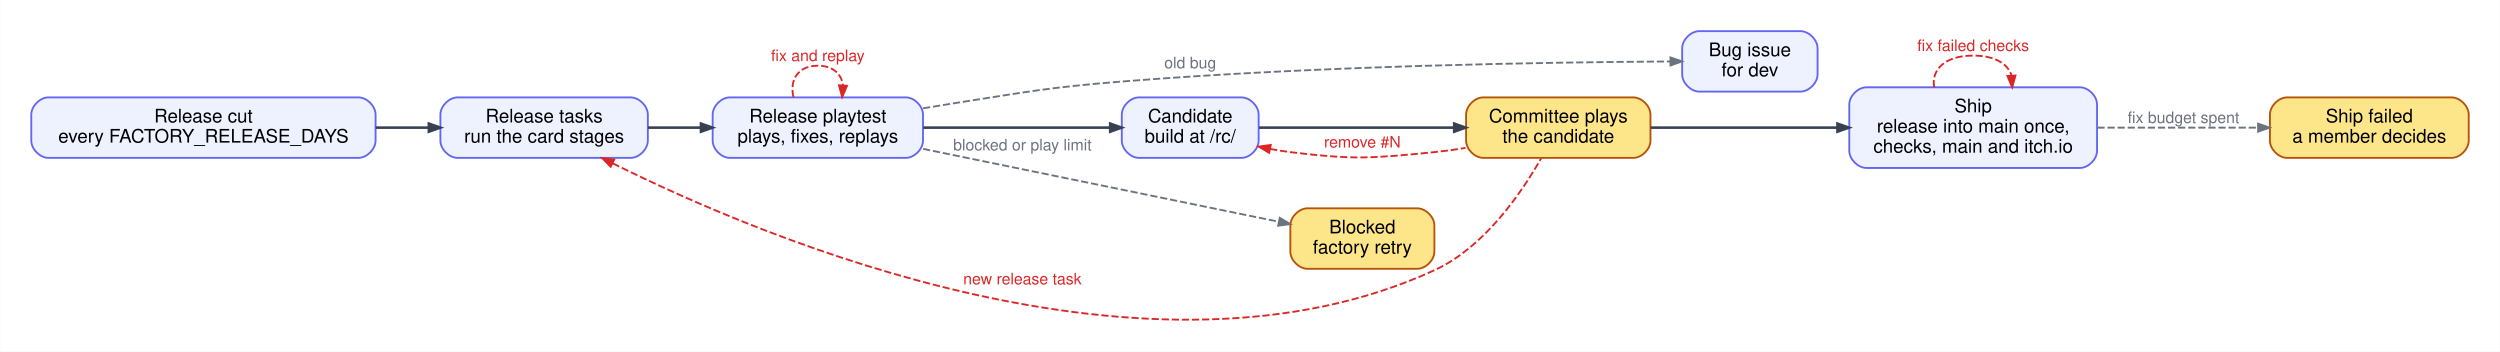
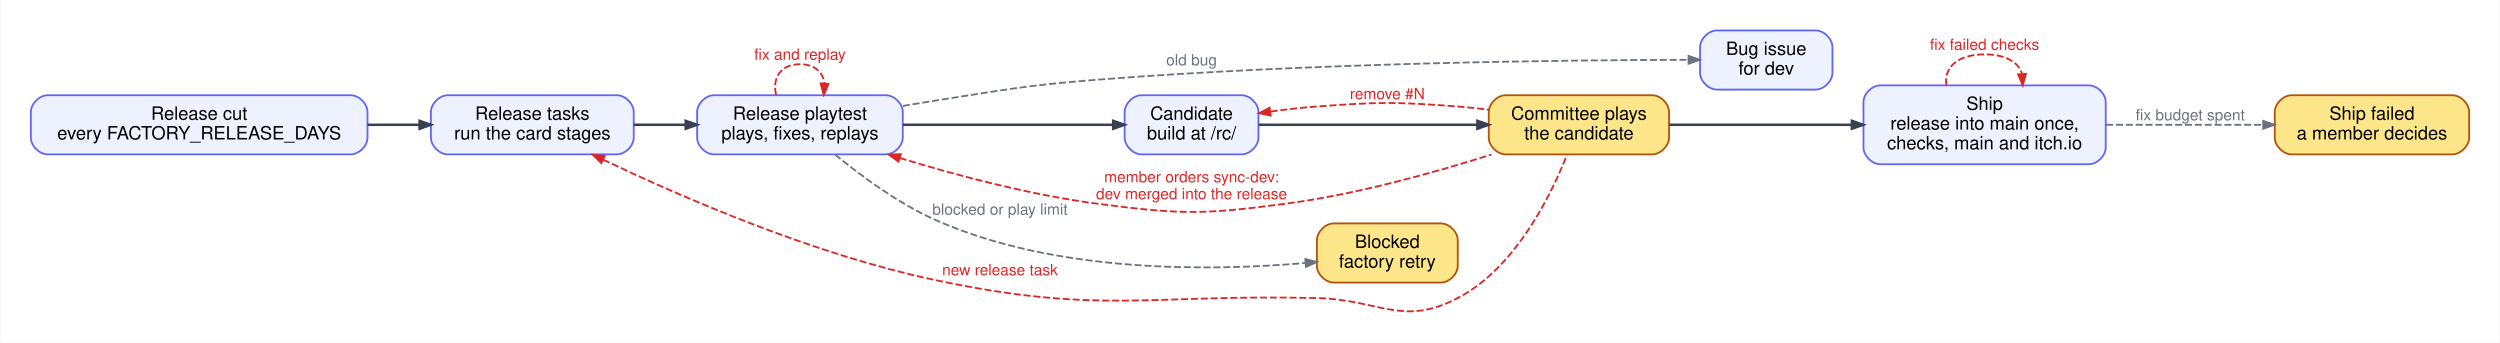
- <svg xmlns="http://www.w3.org/2000/svg" width="1735pt" height="244pt" viewBox="0.00 0.00 1735.20 244.06">
-   <g id="graph0" class="graph" transform="scale(1 1) rotate(0) translate(21.6 222.46)">
-     <polygon fill="white" stroke="transparent" points="-21.6,21.6 -21.6,-222.46 1713.6,-222.46 1713.6,21.6 -21.6,21.6" />
+ <svg xmlns="http://www.w3.org/2000/svg" width="1774pt" height="243pt" viewBox="0.00 0.00 1774.20 243.11">
+   <g id="graph0" class="graph" transform="scale(1 1) rotate(0) translate(21.6 221.51)">
+     <polygon fill="white" stroke="transparent" points="-21.6,21.6 -21.6,-221.51 1752.6,-221.51 1752.6,21.6 -21.6,21.6" />
    <g id="node1" class="node">
-       <path fill="#eef2ff" stroke="#6366f1" stroke-width="1.3" d="M227,-154.86C227,-154.86 12,-154.86 12,-154.86 6,-154.86 0,-148.86 0,-142.86 0,-142.86 0,-124.86 0,-124.86 0,-118.86 6,-112.86 12,-112.86 12,-112.86 227,-112.86 227,-112.86 233,-112.86 239,-118.86 239,-124.86 239,-124.86 239,-142.86 239,-142.86 239,-148.86 233,-154.86 227,-154.86" />
-       <text text-anchor="middle" x="119.5" y="-137.46" font-family="Helvetica,sans-Serif" font-size="13.00">Release cut</text>
-       <text text-anchor="middle" x="119.5" y="-123.46" font-family="Helvetica,sans-Serif" font-size="13.00">every FACTORY_RELEASE_DAYS</text>
+       <path fill="#eef2ff" stroke="#6366f1" stroke-width="1.3" d="M227,-153.91C227,-153.91 12,-153.91 12,-153.91 6,-153.91 0,-147.91 0,-141.91 0,-141.91 0,-123.91 0,-123.91 0,-117.91 6,-111.91 12,-111.91 12,-111.91 227,-111.91 227,-111.91 233,-111.91 239,-117.91 239,-123.91 239,-123.91 239,-141.91 239,-141.91 239,-147.91 233,-153.91 227,-153.91" />
+       <text text-anchor="middle" x="119.5" y="-136.51" font-family="Helvetica,sans-Serif" font-size="13.00">Release cut</text>
+       <text text-anchor="middle" x="119.5" y="-122.51" font-family="Helvetica,sans-Serif" font-size="13.00">every FACTORY_RELEASE_DAYS</text>
    </g>
    <g id="node2" class="node">
-       <path fill="#eef2ff" stroke="#6366f1" stroke-width="1.3" d="M416,-154.86C416,-154.86 296,-154.86 296,-154.86 290,-154.86 284,-148.86 284,-142.86 284,-142.86 284,-124.86 284,-124.86 284,-118.86 290,-112.86 296,-112.86 296,-112.86 416,-112.86 416,-112.86 422,-112.86 428,-118.86 428,-124.86 428,-124.86 428,-142.86 428,-142.86 428,-148.86 422,-154.86 416,-154.86" />
-       <text text-anchor="middle" x="356" y="-137.46" font-family="Helvetica,sans-Serif" font-size="13.00">Release tasks</text>
-       <text text-anchor="middle" x="356" y="-123.46" font-family="Helvetica,sans-Serif" font-size="13.00">run the card stages</text>
+       <path fill="#eef2ff" stroke="#6366f1" stroke-width="1.3" d="M416,-153.91C416,-153.91 296,-153.91 296,-153.91 290,-153.91 284,-147.91 284,-141.91 284,-141.91 284,-123.91 284,-123.91 284,-117.91 290,-111.91 296,-111.91 296,-111.91 416,-111.91 416,-111.91 422,-111.91 428,-117.91 428,-123.91 428,-123.91 428,-141.91 428,-141.91 428,-147.91 422,-153.91 416,-153.91" />
+       <text text-anchor="middle" x="356" y="-136.51" font-family="Helvetica,sans-Serif" font-size="13.00">Release tasks</text>
+       <text text-anchor="middle" x="356" y="-122.51" font-family="Helvetica,sans-Serif" font-size="13.00">run the card stages</text>
    </g>
    <g id="edge1" class="edge">
-       <path fill="none" stroke="#374151" stroke-width="1.8" d="M239.12,-133.86C251.58,-133.86 264.02,-133.86 275.88,-133.86" />
-       <polygon fill="#374151" stroke="#374151" stroke-width="1.8" points="275.99,-136.66 283.99,-133.86 275.99,-131.06 275.99,-136.66" />
+       <path fill="none" stroke="#374151" stroke-width="1.8" d="M239.12,-132.91C251.58,-132.91 264.02,-132.91 275.88,-132.91" />
+       <polygon fill="#374151" stroke="#374151" stroke-width="1.8" points="275.99,-135.71 283.99,-132.91 275.99,-130.11 275.99,-135.71" />
    </g>
    <g id="node3" class="node">
-       <path fill="#eef2ff" stroke="#6366f1" stroke-width="1.3" d="M607,-154.86C607,-154.86 485,-154.86 485,-154.86 479,-154.86 473,-148.86 473,-142.86 473,-142.86 473,-124.86 473,-124.86 473,-118.86 479,-112.86 485,-112.86 485,-112.86 607,-112.86 607,-112.86 613,-112.86 619,-118.86 619,-124.86 619,-124.86 619,-142.86 619,-142.86 619,-148.86 613,-154.86 607,-154.86" />
-       <text text-anchor="middle" x="546" y="-137.46" font-family="Helvetica,sans-Serif" font-size="13.00">Release playtest</text>
-       <text text-anchor="middle" x="546" y="-123.46" font-family="Helvetica,sans-Serif" font-size="13.00">plays, fixes, replays</text>
+       <path fill="#eef2ff" stroke="#6366f1" stroke-width="1.3" d="M607,-153.91C607,-153.91 485,-153.91 485,-153.91 479,-153.91 473,-147.91 473,-141.91 473,-141.91 473,-123.91 473,-123.91 473,-117.91 479,-111.91 485,-111.91 485,-111.91 607,-111.91 607,-111.91 613,-111.91 619,-117.91 619,-123.91 619,-123.91 619,-141.91 619,-141.91 619,-147.91 613,-153.91 607,-153.91" />
+       <text text-anchor="middle" x="546" y="-136.51" font-family="Helvetica,sans-Serif" font-size="13.00">Release playtest</text>
+       <text text-anchor="middle" x="546" y="-122.51" font-family="Helvetica,sans-Serif" font-size="13.00">plays, fixes, replays</text>
    </g>
    <g id="edge2" class="edge">
-       <path fill="none" stroke="#374151" stroke-width="1.8" d="M428.07,-133.86C439.99,-133.86 452.42,-133.86 464.55,-133.86" />
-       <polygon fill="#374151" stroke="#374151" stroke-width="1.8" points="464.89,-136.66 472.89,-133.86 464.89,-131.06 464.89,-136.66" />
+       <path fill="none" stroke="#374151" stroke-width="1.8" d="M428.07,-132.91C439.99,-132.91 452.42,-132.91 464.55,-132.91" />
+       <polygon fill="#374151" stroke="#374151" stroke-width="1.8" points="464.89,-135.71 472.89,-132.91 464.89,-130.11 464.89,-135.71" />
    </g>
    <g id="node5" class="node">
-       <path fill="#fde68a" stroke="#b45309" stroke-width="1.3" d="M1112,-154.86C1112,-154.86 1008,-154.86 1008,-154.86 1002,-154.86 996,-148.86 996,-142.86 996,-142.86 996,-124.86 996,-124.86 996,-118.86 1002,-112.86 1008,-112.86 1008,-112.86 1112,-112.86 1112,-112.86 1118,-112.86 1124,-118.86 1124,-124.86 1124,-124.86 1124,-142.86 1124,-142.86 1124,-148.86 1118,-154.86 1112,-154.86" />
-       <text text-anchor="middle" x="1060" y="-137.46" font-family="Helvetica,sans-Serif" font-size="13.00">Committee plays</text>
-       <text text-anchor="middle" x="1060" y="-123.46" font-family="Helvetica,sans-Serif" font-size="13.00">the candidate</text>
+       <path fill="#fde68a" stroke="#b45309" stroke-width="1.3" d="M1151,-153.91C1151,-153.91 1047,-153.91 1047,-153.91 1041,-153.91 1035,-147.91 1035,-141.91 1035,-141.91 1035,-123.91 1035,-123.91 1035,-117.91 1041,-111.91 1047,-111.91 1047,-111.91 1151,-111.91 1151,-111.91 1157,-111.91 1163,-117.91 1163,-123.91 1163,-123.91 1163,-141.91 1163,-141.91 1163,-147.91 1157,-153.91 1151,-153.91" />
+       <text text-anchor="middle" x="1099" y="-136.51" font-family="Helvetica,sans-Serif" font-size="13.00">Committee plays</text>
+       <text text-anchor="middle" x="1099" y="-122.51" font-family="Helvetica,sans-Serif" font-size="13.00">the candidate</text>
    </g>
    <g id="edge6" class="edge">
-       <path fill="none" stroke="#dc2626" stroke-width="1.3" stroke-dasharray="5,2" d="M403.65,-109.07C509.99,-56.15 776.4,55.92 974,-34.86 1008.58,-50.75 1034.38,-88.42 1048.03,-112.44" />
-       <polygon fill="#dc2626" stroke="#dc2626" stroke-width="1.3" points="402.17,-106.68 396.27,-112.77 404.68,-111.68 402.17,-106.68" />
-       <text text-anchor="middle" x="688" y="-25.06" font-family="Helvetica,sans-Serif" font-size="11.00" fill="#dc2626">new release task</text>
+       <path fill="none" stroke="#dc2626" stroke-width="1.3" stroke-dasharray="5,2" d="M406.22,-108.21C461.7,-81.73 555.36,-41.04 641,-22.91 759.4,2.16 792.01,-12.8 913,-9.91 957.43,-8.85 973.64,10.73 1013,-9.91 1053.92,-31.37 1079.03,-82.45 1090.53,-111.59" />
+       <polygon fill="#dc2626" stroke="#dc2626" stroke-width="1.3" points="404.98,-105.7 398.98,-111.69 407.4,-110.75 404.98,-105.7" />
+       <text text-anchor="middle" x="688" y="-26.11" font-family="Helvetica,sans-Serif" font-size="11.00" fill="#dc2626">new release task</text>
+     </g>
+     <g id="edge9" class="edge">
+       <path fill="none" stroke="#dc2626" stroke-width="1.3" stroke-dasharray="5,2" d="M529.1,-154.15C526.23,-165.54 531.86,-175.91 546,-175.91 556.6,-175.91 562.42,-170.07 563.46,-162.35" />
+       <polygon fill="#dc2626" stroke="#dc2626" stroke-width="1.3" points="566.24,-161.94 562.9,-154.15 560.65,-162.32 566.24,-161.94" />
+       <text text-anchor="middle" x="546" y="-179.11" font-family="Helvetica,sans-Serif" font-size="11.00" fill="#dc2626">fix and replay</text>
+     </g>
+     <g id="node4" class="node">
+       <path fill="#eef2ff" stroke="#6366f1" stroke-width="1.3" d="M859.5,-153.91C859.5,-153.91 788.5,-153.91 788.5,-153.91 782.5,-153.91 776.5,-147.91 776.5,-141.91 776.5,-141.91 776.5,-123.91 776.5,-123.91 776.5,-117.91 782.5,-111.91 788.5,-111.91 788.5,-111.91 859.5,-111.91 859.5,-111.91 865.5,-111.91 871.5,-117.91 871.5,-123.91 871.5,-123.91 871.5,-141.91 871.5,-141.91 871.5,-147.91 865.5,-153.91 859.5,-153.91" />
+       <text text-anchor="middle" x="824" y="-136.51" font-family="Helvetica,sans-Serif" font-size="13.00">Candidate</text>
+       <text text-anchor="middle" x="824" y="-122.51" font-family="Helvetica,sans-Serif" font-size="13.00">build at /rc/</text>
+     </g>
+     <g id="edge3" class="edge">
+       <path fill="none" stroke="#374151" stroke-width="1.8" d="M619.16,-132.91C665.82,-132.91 725.61,-132.91 768.34,-132.91" />
+       <polygon fill="#374151" stroke="#374151" stroke-width="1.8" points="768.38,-135.71 776.38,-132.91 768.38,-130.11 768.38,-135.71" />
+     </g>
+     <g id="edge7" class="edge">
+       <path fill="none" stroke="#dc2626" stroke-width="1.3" stroke-dasharray="5,2" d="M616.75,-109.41C657.19,-97.03 709.38,-83.15 757,-76.91 816.05,-69.17 831.96,-69.06 891,-76.91 941.01,-83.55 996.07,-98.85 1036.82,-111.78" />
+       <polygon fill="#dc2626" stroke="#dc2626" stroke-width="1.3" points="615.9,-106.74 609.09,-111.78 617.56,-112.09 615.9,-106.74" />
+       <text text-anchor="middle" x="824" y="-92.11" font-family="Helvetica,sans-Serif" font-size="11.00" fill="#dc2626">member orders sync-dev:</text>
+       <text text-anchor="middle" x="824" y="-80.11" font-family="Helvetica,sans-Serif" font-size="11.00" fill="#dc2626">dev merged into the release</text>
+     </g>
+     <g id="node7" class="node">
+       <path fill="#fde68a" stroke="#b45309" stroke-width="1.3" d="M1001,-62.91C1001,-62.91 925,-62.91 925,-62.91 919,-62.91 913,-56.91 913,-50.91 913,-50.91 913,-32.91 913,-32.91 913,-26.91 919,-20.91 925,-20.91 925,-20.91 1001,-20.91 1001,-20.91 1007,-20.91 1013,-26.91 1013,-32.91 1013,-32.91 1013,-50.91 1013,-50.91 1013,-56.91 1007,-62.91 1001,-62.91" />
+       <text text-anchor="middle" x="963" y="-45.51" font-family="Helvetica,sans-Serif" font-size="13.00">Blocked</text>
+       <text text-anchor="middle" x="963" y="-31.51" font-family="Helvetica,sans-Serif" font-size="13.00">factory retry</text>
+     </g>
+     <g id="edge11" class="edge">
+       <path fill="none" stroke="#6b7280" stroke-width="1.3" stroke-dasharray="5,2" d="M570.89,-111.85C588.98,-96.95 615.06,-77.62 641,-65.91 726.61,-27.27 838.16,-29.02 904.69,-34.78" />
+       <polygon fill="#6b7280" stroke="#6b7280" stroke-width="1.3" points="904.76,-37.6 912.98,-35.54 905.27,-32.02 904.76,-37.6" />
+       <text text-anchor="middle" x="688" y="-69.11" font-family="Helvetica,sans-Serif" font-size="11.00" fill="#6b7280">blocked or play limit</text>
+     </g>
+     <g id="node8" class="node">
+       <path fill="#eef2ff" stroke="#6366f1" stroke-width="1.3" d="M1267,-199.91C1267,-199.91 1197,-199.91 1197,-199.91 1191,-199.91 1185,-193.91 1185,-187.91 1185,-187.91 1185,-169.91 1185,-169.91 1185,-163.91 1191,-157.91 1197,-157.91 1197,-157.91 1267,-157.91 1267,-157.91 1273,-157.91 1279,-163.91 1279,-169.91 1279,-169.91 1279,-187.91 1279,-187.91 1279,-193.91 1273,-199.91 1267,-199.91" />
+       <text text-anchor="middle" x="1232" y="-182.51" font-family="Helvetica,sans-Serif" font-size="13.00">Bug issue</text>
+       <text text-anchor="middle" x="1232" y="-168.51" font-family="Helvetica,sans-Serif" font-size="13.00">for dev</text>
+     </g>
+     <g id="edge12" class="edge">
+       <path fill="none" stroke="#6b7280" stroke-width="1.3" stroke-dasharray="5,2" d="M619.04,-146.32C626.45,-147.58 633.87,-148.8 641,-149.91 692.37,-157.87 705.18,-160.8 757,-164.91 908.66,-176.92 1088.35,-178.89 1176.58,-179.05" />
+       <polygon fill="#6b7280" stroke="#6b7280" stroke-width="1.3" points="1176.82,-181.85 1184.83,-179.06 1176.83,-176.25 1176.82,-181.85" />
+       <text text-anchor="middle" x="824" y="-175.11" font-family="Helvetica,sans-Serif" font-size="11.00" fill="#6b7280">old bug</text>
+     </g>
+     <g id="edge4" class="edge">
+       <path fill="none" stroke="#374151" stroke-width="1.8" d="M871.62,-132.91C914.25,-132.91 977.93,-132.91 1026.9,-132.91" />
+       <polygon fill="#374151" stroke="#374151" stroke-width="1.8" points="1026.94,-135.71 1034.94,-132.91 1026.94,-130.11 1026.94,-135.71" />
    </g>
    <g id="edge8" class="edge">
-       <path fill="none" stroke="#dc2626" stroke-width="1.3" stroke-dasharray="5,2" d="M529.1,-155.1C526.23,-166.49 531.86,-176.86 546,-176.86 556.6,-176.86 562.42,-171.03 563.46,-163.31" />
-       <polygon fill="#dc2626" stroke="#dc2626" stroke-width="1.3" points="566.24,-162.89 562.9,-155.1 560.65,-163.27 566.24,-162.89" />
-       <text text-anchor="middle" x="546" y="-180.06" font-family="Helvetica,sans-Serif" font-size="11.00" fill="#dc2626">fix and replay</text>
+       <path fill="none" stroke="#dc2626" stroke-width="1.3" stroke-dasharray="5,2" d="M880.1,-142.31C890.97,-143.81 902.32,-145.12 913,-145.91 957.32,-149.17 968.68,-149.28 1013,-145.91 1020.15,-145.37 1027.6,-144.57 1034.99,-143.63" />
+       <polygon fill="#dc2626" stroke="#dc2626" stroke-width="1.3" points="880.21,-139.5 871.9,-141.14 879.42,-145.04 880.21,-139.5" />
+       <text text-anchor="middle" x="963" y="-151.11" font-family="Helvetica,sans-Serif" font-size="11.00" fill="#dc2626">remove #N</text>
    </g>
-     <g id="node4" class="node">
-       <path fill="#eef2ff" stroke="#6366f1" stroke-width="1.3" d="M840,-154.86C840,-154.86 769,-154.86 769,-154.86 763,-154.86 757,-148.86 757,-142.86 757,-142.86 757,-124.86 757,-124.86 757,-118.86 763,-112.86 769,-112.86 769,-112.86 840,-112.86 840,-112.86 846,-112.86 852,-118.86 852,-124.86 852,-124.86 852,-142.86 852,-142.86 852,-148.86 846,-154.86 840,-154.86" />
-       <text text-anchor="middle" x="804.5" y="-137.46" font-family="Helvetica,sans-Serif" font-size="13.00">Candidate</text>
-       <text text-anchor="middle" x="804.5" y="-123.46" font-family="Helvetica,sans-Serif" font-size="13.00">build at /rc/</text>
+     <g id="node6" class="node">
+       <path fill="#eef2ff" stroke="#6366f1" stroke-width="1.3" d="M1461,-160.91C1461,-160.91 1313,-160.91 1313,-160.91 1307,-160.91 1301,-154.91 1301,-148.91 1301,-148.91 1301,-116.91 1301,-116.91 1301,-110.91 1307,-104.91 1313,-104.91 1313,-104.91 1461,-104.91 1461,-104.91 1467,-104.91 1473,-110.91 1473,-116.91 1473,-116.91 1473,-148.91 1473,-148.91 1473,-154.91 1467,-160.91 1461,-160.91" />
+       <text text-anchor="middle" x="1387" y="-143.51" font-family="Helvetica,sans-Serif" font-size="13.00">Ship</text>
+       <text text-anchor="middle" x="1387" y="-129.51" font-family="Helvetica,sans-Serif" font-size="13.00">release into main once,</text>
+       <text text-anchor="middle" x="1387" y="-115.51" font-family="Helvetica,sans-Serif" font-size="13.00">checks, main and itch.io</text>
    </g>
-     <g id="edge3" class="edge">
-       <path fill="none" stroke="#374151" stroke-width="1.8" d="M619.13,-133.86C660.18,-133.86 710.79,-133.86 748.59,-133.86" />
-       <polygon fill="#374151" stroke="#374151" stroke-width="1.8" points="748.94,-136.66 756.94,-133.86 748.94,-131.06 748.94,-136.66" />
-     </g>
-     <g id="node7" class="node">
-       <path fill="#fde68a" stroke="#b45309" stroke-width="1.3" d="M962,-77.86C962,-77.86 886,-77.86 886,-77.86 880,-77.86 874,-71.86 874,-65.86 874,-65.86 874,-47.86 874,-47.86 874,-41.86 880,-35.86 886,-35.86 886,-35.86 962,-35.86 962,-35.86 968,-35.86 974,-41.86 974,-47.86 974,-47.86 974,-65.86 974,-65.86 974,-71.86 968,-77.86 962,-77.86" />
-       <text text-anchor="middle" x="924" y="-60.46" font-family="Helvetica,sans-Serif" font-size="13.00">Blocked</text>
-       <text text-anchor="middle" x="924" y="-46.46" font-family="Helvetica,sans-Serif" font-size="13.00">factory retry</text>
+     <g id="edge5" class="edge">
+       <path fill="none" stroke="#374151" stroke-width="1.8" d="M1163.12,-132.91C1201.13,-132.91 1250.24,-132.91 1292.68,-132.91" />
+       <polygon fill="#374151" stroke="#374151" stroke-width="1.8" points="1292.8,-135.71 1300.8,-132.91 1292.8,-130.11 1292.8,-135.71" />
    </g>
    <g id="edge10" class="edge">
-       <path fill="none" stroke="#6b7280" stroke-width="1.3" stroke-dasharray="5,2" d="M619.05,-119.11C690.97,-104.38 800.04,-82.04 866.1,-68.51" />
-       <polygon fill="#6b7280" stroke="#6b7280" stroke-width="1.3" points="866.66,-71.26 873.94,-66.91 865.54,-65.77 866.66,-71.26" />
-       <text text-anchor="middle" x="688" y="-118.06" font-family="Helvetica,sans-Serif" font-size="11.00" fill="#6b7280">blocked or play limit</text>
-     </g>
-     <g id="node8" class="node">
-       <path fill="#eef2ff" stroke="#6366f1" stroke-width="1.3" d="M1228,-200.86C1228,-200.86 1158,-200.86 1158,-200.86 1152,-200.86 1146,-194.86 1146,-188.86 1146,-188.86 1146,-170.86 1146,-170.86 1146,-164.86 1152,-158.86 1158,-158.86 1158,-158.86 1228,-158.86 1228,-158.86 1234,-158.86 1240,-164.86 1240,-170.86 1240,-170.86 1240,-188.86 1240,-188.86 1240,-194.86 1234,-200.86 1228,-200.86" />
-       <text text-anchor="middle" x="1193" y="-183.46" font-family="Helvetica,sans-Serif" font-size="13.00">Bug issue</text>
-       <text text-anchor="middle" x="1193" y="-169.46" font-family="Helvetica,sans-Serif" font-size="13.00">for dev</text>
-     </g>
-     <g id="edge11" class="edge">
-       <path fill="none" stroke="#6b7280" stroke-width="1.3" stroke-dasharray="5,2" d="M619.04,-147.27C626.45,-148.54 633.87,-149.76 641,-150.86 692.37,-158.82 705.18,-161.69 757,-165.86 893.71,-176.88 1055.25,-179.31 1137.67,-179.79" />
-       <polygon fill="#6b7280" stroke="#6b7280" stroke-width="1.3" points="1137.87,-182.59 1145.88,-179.84 1137.9,-176.99 1137.87,-182.59" />
-       <text text-anchor="middle" x="804.5" y="-175.06" font-family="Helvetica,sans-Serif" font-size="11.00" fill="#6b7280">old bug</text>
-     </g>
-     <g id="edge4" class="edge">
-       <path fill="none" stroke="#374151" stroke-width="1.8" d="M852.29,-133.86C890.19,-133.86 944.21,-133.86 987.53,-133.86" />
-       <polygon fill="#374151" stroke="#374151" stroke-width="1.8" points="987.76,-136.66 995.76,-133.86 987.76,-131.06 987.76,-136.66" />
-     </g>
-     <g id="edge7" class="edge">
-       <path fill="none" stroke="#dc2626" stroke-width="1.3" stroke-dasharray="5,2" d="M859.94,-119.09C864.67,-118.19 869.4,-117.42 874,-116.86 918.12,-111.47 929.77,-112.48 974,-116.86 981.04,-117.56 988.36,-118.57 995.62,-119.76" />
-       <polygon fill="#dc2626" stroke="#dc2626" stroke-width="1.3" points="859.29,-116.37 852.01,-120.71 860.41,-121.85 859.29,-116.37" />
-       <text text-anchor="middle" x="924" y="-120.06" font-family="Helvetica,sans-Serif" font-size="11.00" fill="#dc2626">remove #N</text>
-     </g>
-     <g id="node6" class="node">
-       <path fill="#eef2ff" stroke="#6366f1" stroke-width="1.3" d="M1422,-161.86C1422,-161.86 1274,-161.86 1274,-161.86 1268,-161.86 1262,-155.86 1262,-149.86 1262,-149.86 1262,-117.86 1262,-117.86 1262,-111.86 1268,-105.86 1274,-105.86 1274,-105.86 1422,-105.86 1422,-105.86 1428,-105.86 1434,-111.86 1434,-117.86 1434,-117.86 1434,-149.86 1434,-149.86 1434,-155.86 1428,-161.86 1422,-161.86" />
-       <text text-anchor="middle" x="1348" y="-144.46" font-family="Helvetica,sans-Serif" font-size="13.00">Ship</text>
-       <text text-anchor="middle" x="1348" y="-130.46" font-family="Helvetica,sans-Serif" font-size="13.00">release into main once,</text>
-       <text text-anchor="middle" x="1348" y="-116.46" font-family="Helvetica,sans-Serif" font-size="13.00">checks, main and itch.io</text>
-     </g>
-     <g id="edge5" class="edge">
-       <path fill="none" stroke="#374151" stroke-width="1.8" d="M1124.12,-133.86C1162.13,-133.86 1211.24,-133.86 1253.68,-133.86" />
-       <polygon fill="#374151" stroke="#374151" stroke-width="1.8" points="1253.8,-136.66 1261.8,-133.86 1253.8,-131.06 1253.8,-136.66" />
-     </g>
-     <g id="edge9" class="edge">
-       <path fill="none" stroke="#dc2626" stroke-width="1.3" stroke-dasharray="5,2" d="M1320.91,-161.88C1318.87,-173.75 1327.9,-183.86 1348,-183.86 1363.08,-183.86 1371.93,-178.17 1374.55,-170.32" />
-       <polygon fill="#dc2626" stroke="#dc2626" stroke-width="1.3" points="1377.37,-170.04 1375.09,-161.88 1371.78,-169.68 1377.37,-170.04" />
-       <text text-anchor="middle" x="1348" y="-187.06" font-family="Helvetica,sans-Serif" font-size="11.00" fill="#dc2626">fix failed checks</text>
+       <path fill="none" stroke="#dc2626" stroke-width="1.3" stroke-dasharray="5,2" d="M1359.91,-160.93C1357.87,-172.8 1366.9,-182.91 1387,-182.91 1402.08,-182.91 1410.93,-177.22 1413.55,-169.37" />
+       <polygon fill="#dc2626" stroke="#dc2626" stroke-width="1.3" points="1416.37,-169.09 1414.09,-160.93 1410.78,-168.73 1416.37,-169.09" />
+       <text text-anchor="middle" x="1387" y="-186.11" font-family="Helvetica,sans-Serif" font-size="11.00" fill="#dc2626">fix failed checks</text>
    </g>
    <g id="node9" class="node">
-       <path fill="#fde68a" stroke="#b45309" stroke-width="1.3" d="M1680,-154.86C1680,-154.86 1566,-154.86 1566,-154.86 1560,-154.86 1554,-148.86 1554,-142.86 1554,-142.86 1554,-124.86 1554,-124.86 1554,-118.86 1560,-112.86 1566,-112.86 1566,-112.86 1680,-112.86 1680,-112.86 1686,-112.86 1692,-118.86 1692,-124.86 1692,-124.86 1692,-142.86 1692,-142.86 1692,-148.86 1686,-154.86 1680,-154.86" />
-       <text text-anchor="middle" x="1623" y="-137.46" font-family="Helvetica,sans-Serif" font-size="13.00">Ship failed</text>
-       <text text-anchor="middle" x="1623" y="-123.46" font-family="Helvetica,sans-Serif" font-size="13.00">a member decides</text>
+       <path fill="#fde68a" stroke="#b45309" stroke-width="1.3" d="M1719,-153.91C1719,-153.91 1605,-153.91 1605,-153.91 1599,-153.91 1593,-147.91 1593,-141.91 1593,-141.91 1593,-123.91 1593,-123.91 1593,-117.91 1599,-111.91 1605,-111.91 1605,-111.91 1719,-111.91 1719,-111.91 1725,-111.91 1731,-117.91 1731,-123.91 1731,-123.91 1731,-141.91 1731,-141.91 1731,-147.91 1725,-153.91 1719,-153.91" />
+       <text text-anchor="middle" x="1662" y="-136.51" font-family="Helvetica,sans-Serif" font-size="13.00">Ship failed</text>
+       <text text-anchor="middle" x="1662" y="-122.51" font-family="Helvetica,sans-Serif" font-size="13.00">a member decides</text>
    </g>
-     <g id="edge12" class="edge">
-       <path fill="none" stroke="#6b7280" stroke-width="1.3" stroke-dasharray="5,2" d="M1434.26,-133.86C1469.89,-133.86 1510.96,-133.86 1545.6,-133.86" />
-       <polygon fill="#6b7280" stroke="#6b7280" stroke-width="1.3" points="1545.79,-136.66 1553.79,-133.86 1545.79,-131.06 1545.79,-136.66" />
-       <text text-anchor="middle" x="1494" y="-137.06" font-family="Helvetica,sans-Serif" font-size="11.00" fill="#6b7280">fix budget spent</text>
+     <g id="edge13" class="edge">
+       <path fill="none" stroke="#6b7280" stroke-width="1.3" stroke-dasharray="5,2" d="M1473.26,-132.91C1508.89,-132.91 1549.96,-132.91 1584.6,-132.91" />
+       <polygon fill="#6b7280" stroke="#6b7280" stroke-width="1.3" points="1584.79,-135.71 1592.79,-132.91 1584.79,-130.11 1584.79,-135.71" />
+       <text text-anchor="middle" x="1533" y="-136.11" font-family="Helvetica,sans-Serif" font-size="11.00" fill="#6b7280">fix budget spent</text>
    </g>
  </g>
</svg>
